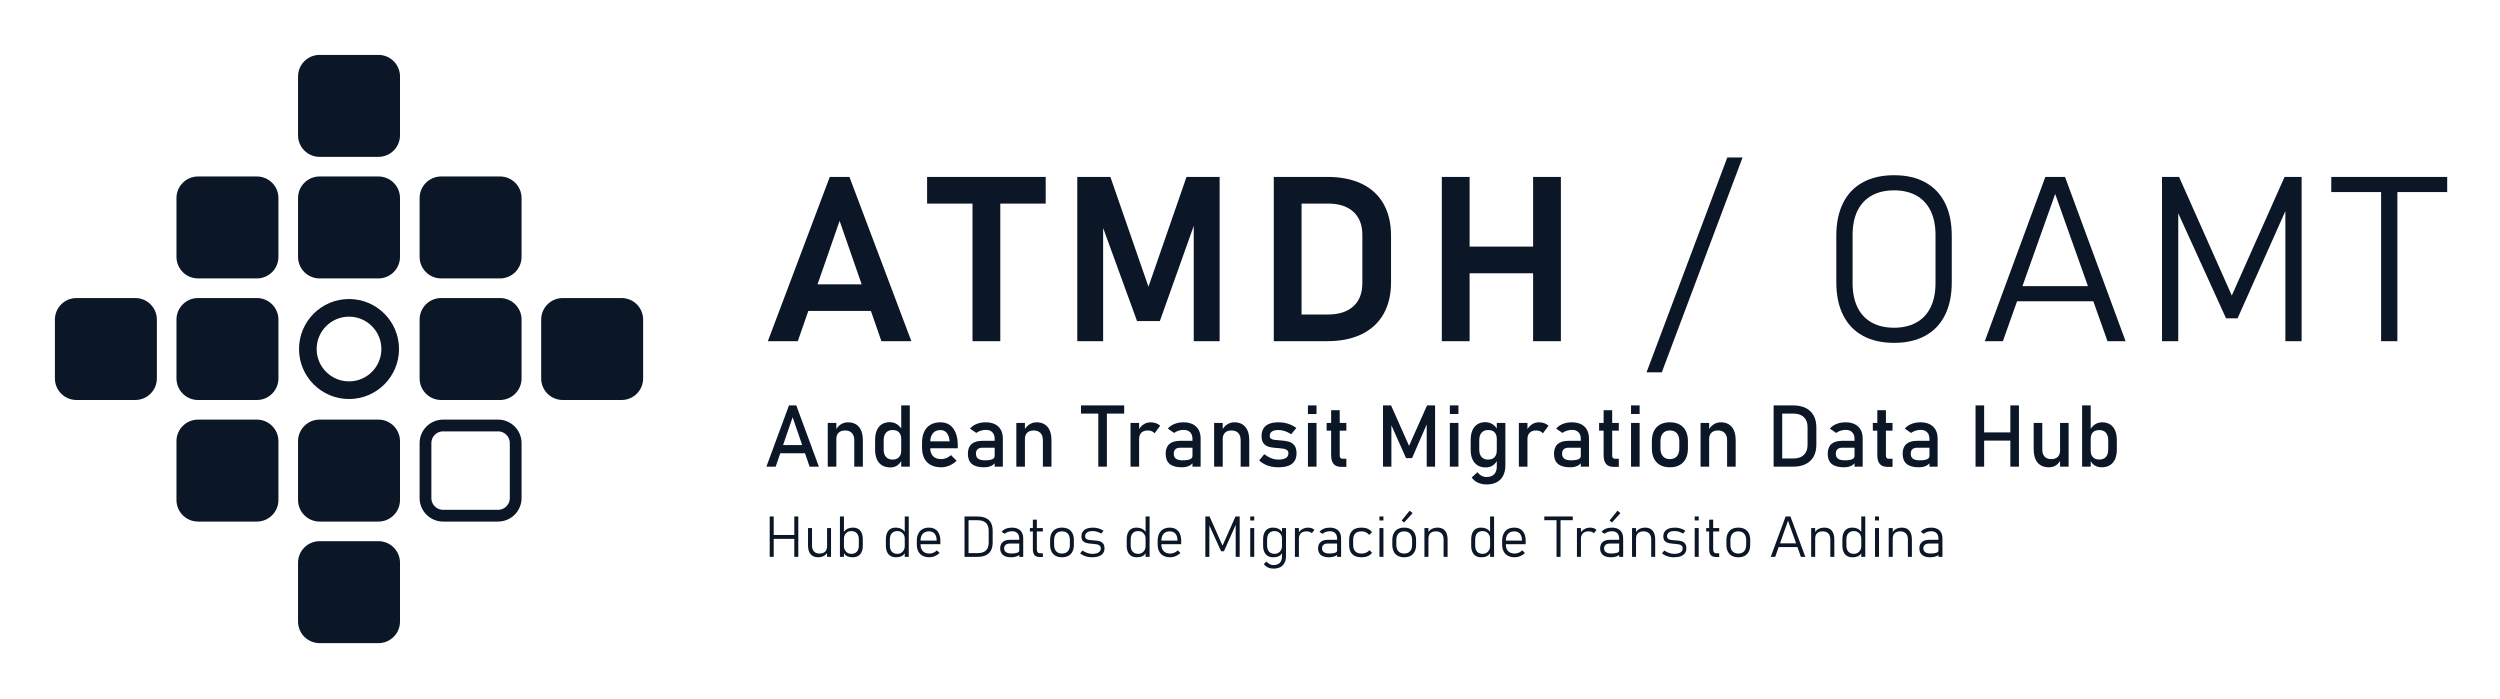
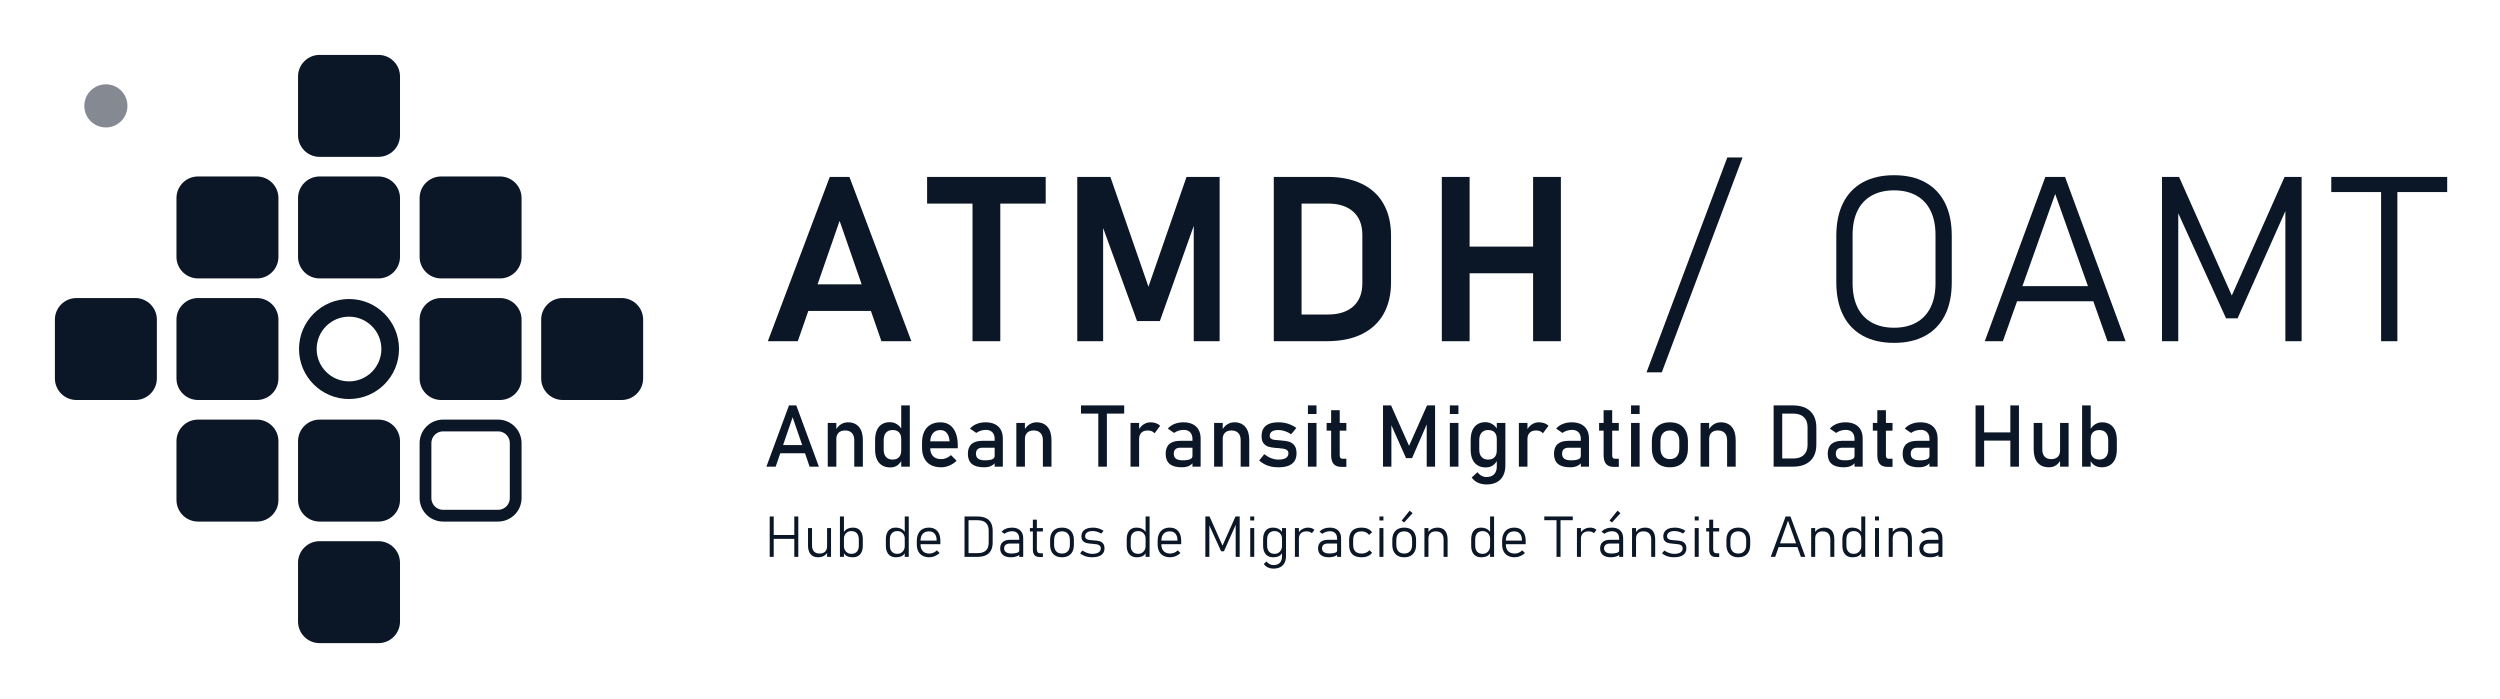
<svg xmlns="http://www.w3.org/2000/svg" viewBox="0 0 1275 356" width="1275" height="356" role="img" aria-label="ATMDH / OAMT">
  <g transform="translate(28,28)">
    <g>
      <rect x="124" y="0" width="52" height="52" rx="11" fill="#0B1626" />
      <rect x="62" y="62" width="52" height="52" rx="11" fill="#0B1626" />
      <rect x="124" y="62" width="52" height="52" rx="11" fill="#0B1626" />
      <rect x="186" y="62" width="52" height="52" rx="11" fill="#0B1626" />
      <rect x="0" y="124" width="52" height="52" rx="11" fill="#0B1626" />
      <rect x="62" y="124" width="52" height="52" rx="11" fill="#0B1626" />
      <rect x="186" y="124" width="52" height="52" rx="11" fill="#0B1626" />
      <rect x="248" y="124" width="52" height="52" rx="11" fill="#0B1626" />
      <rect x="62" y="186" width="52" height="52" rx="11" fill="#0B1626" />
      <rect x="124" y="186" width="52" height="52" rx="11" fill="#0B1626" />
      <rect x="189" y="189" width="46" height="46" rx="9" fill="none" stroke="#0B1626" stroke-width="6" />
      <rect x="124" y="248" width="52" height="52" rx="11" fill="#0B1626" />
      <circle cx="150.0" cy="150.0" r="21" fill="none" stroke="#0B1626" stroke-width="9" />
+       <circle cx="26.0" cy="26.0" r="11" fill="#0B1626" opacity="0.5" />
    </g>
    <path d="M395.19 62.22H405.21L436.79 146H421.52L400.2 84.64L378.88 146H363.61ZM378.54 117H422.61V130.59H378.54ZM467.98 69.08H482.15V146H467.98ZM444.82 62.22H505.31V75.82H444.82ZM577.13 62.22H594.01V146H580.81V81.87L581.39 85.56L563.53 135.74H551.89L534.03 86.71L534.6 81.87V146H521.41V62.22H538.29L557.71 118.23ZM629.58 132.4H649.23Q657.6 132.4 662.2 128.23Q666.8 124.06 666.8 116.44V91.78Q666.8 84.17 662.2 79.99Q657.6 75.82 649.23 75.82H629.58V62.22H648.88Q659.21 62.22 666.51 65.74Q673.81 69.25 677.62 76Q681.43 82.74 681.43 92.24V115.98Q681.43 125.21 677.71 131.95Q673.98 138.69 666.65 142.35Q659.32 146 648.82 146H629.58ZM621.63 62.22H635.8V146H621.63ZM753.88 62.22H768.05V146H753.88ZM707.33 62.22H721.5V146H707.33ZM714.64 97.77H762.52V111.37H714.64Z" fill="#0B1626" />
    <path d="M819.51 161.9H811.73L852.93 52.31H860.71ZM908.52 115.98V92.24Q908.52 82.45 911.98 75.53Q915.43 68.62 922.03 64.99Q928.63 61.36 937.96 61.36Q947.3 61.36 953.89 64.99Q960.49 68.62 963.95 75.53Q967.4 82.45 967.4 92.24V115.98Q967.4 125.78 963.95 132.69Q960.49 139.6 953.89 143.23Q947.3 146.86 937.96 146.86Q928.63 146.86 922.03 143.23Q915.43 139.6 911.98 132.69Q908.52 125.78 908.52 115.98ZM959.11 116.38V91.84Q959.11 84.64 956.63 79.54Q954.15 74.44 949.4 71.76Q944.64 69.08 937.96 69.08Q931.28 69.08 926.52 71.76Q921.77 74.44 919.29 79.54Q916.82 84.64 916.82 91.84V116.38Q916.82 123.59 919.29 128.69Q921.77 133.79 926.52 136.46Q931.28 139.14 937.96 139.14Q944.64 139.14 949.4 136.46Q954.15 133.79 956.63 128.69Q959.11 123.59 959.11 116.38ZM1015.13 62.22H1025.16L1056.04 146H1046.82L1020.15 70.92L993.47 146H984.25ZM998.48 117.94H1042.56V125.66H998.48ZM1137.13 62.22H1145.83V146H1137.54V74.04L1138.4 77.72L1113.16 134.36H1107.29L1082.05 78.88L1082.91 74.04V146H1074.62V62.22H1083.32L1110.22 122.72ZM1186.36 65.62H1194.66V146H1186.36ZM1160.95 62.22H1220.07V69.95H1160.95Z" fill="#0B1626" />
    <path d="M374.38 178.76H378.11L389.63 210H384.9L376.24 184.8L367.59 210H362.86ZM368.17 198.98H384.6V203.15H368.17ZM394.15 187.7H398.53V210H394.15ZM407.68 196.49Q407.68 194.12 406.46 192.83Q405.23 191.54 403.02 191.54Q400.87 191.54 399.7 192.68Q398.53 193.82 398.53 195.88L398.08 191.59Q399.11 189.57 400.77 188.47Q402.44 187.38 404.46 187.38Q408.09 187.38 410.08 189.75Q412.06 192.12 412.06 196.46V210H407.68ZM431.62 178.76H436V210H431.62ZM418.3 201.32V196.4Q418.3 193.52 419.18 191.48Q420.06 189.44 421.75 188.38Q423.43 187.31 425.8 187.31Q427.77 187.31 429.42 188.34Q431.06 189.38 432.07 191.24L431.62 195.8Q431.62 194.38 431.1 193.37Q430.59 192.36 429.61 191.83Q428.63 191.31 427.24 191.31Q425.07 191.31 423.87 192.66Q422.68 194.02 422.68 196.46V201.32Q422.68 203.75 423.87 205.07Q425.07 206.39 427.24 206.39Q428.63 206.39 429.61 205.84Q430.59 205.29 431.1 204.26Q431.62 203.23 431.62 201.79L431.92 206.5Q431.25 208.15 429.74 209.27Q428.23 210.39 426.01 210.39Q423.56 210.39 421.83 209.32Q420.1 208.26 419.2 206.22Q418.3 204.18 418.3 201.32ZM442.24 200.33V197.82Q442.24 194.51 443.34 192.17Q444.45 189.83 446.56 188.6Q448.66 187.38 451.63 187.38Q454.42 187.38 456.4 188.77Q458.37 190.17 459.41 192.81Q460.46 195.46 460.46 199.15V200.61H445.42V197.09H456.29Q456.1 194.36 454.88 192.84Q453.67 191.33 451.63 191.33Q449.13 191.33 447.77 192.96Q446.41 194.6 446.41 197.58V200.42Q446.41 203.19 447.87 204.67Q449.33 206.15 452.01 206.15Q453.35 206.15 454.66 205.62Q455.97 205.08 457 204.11L459.88 206.99Q458.22 208.58 456.16 209.45Q454.1 210.32 452.01 210.32Q448.92 210.32 446.73 209.16Q444.54 208 443.39 205.76Q442.24 203.51 442.24 200.33ZM479.28 195.86Q479.28 193.67 478.11 192.46Q476.94 191.24 474.79 191.24Q473.46 191.24 472.18 191.65Q470.9 192.06 469.92 192.79L466.71 190.6Q467.98 189.07 470.05 188.23Q472.13 187.38 474.66 187.38Q477.43 187.38 479.41 188.35Q481.39 189.33 482.42 191.19Q483.45 193.05 483.45 195.67V210H479.28ZM465.62 203.43Q465.62 200.12 467.49 198.46Q469.36 196.81 473.14 196.81H479.48L479.78 200.33H473.16Q471.44 200.33 470.59 201.09Q469.74 201.86 469.74 203.43Q469.74 205.12 470.87 205.94Q472 206.76 474.3 206.76Q476.81 206.76 478.05 206.22Q479.28 205.68 479.28 204.54L479.73 207.68Q479.15 208.58 478.3 209.16Q477.46 209.74 476.34 210.03Q475.22 210.32 473.83 210.32Q469.7 210.32 467.66 208.61Q465.62 206.91 465.62 203.43ZM490.33 187.7H494.71V210H490.33ZM503.87 196.49Q503.87 194.12 502.64 192.83Q501.42 191.54 499.2 191.54Q497.06 191.54 495.88 192.68Q494.71 193.82 494.71 195.88L494.26 191.59Q495.29 189.57 496.96 188.47Q498.62 187.38 500.64 187.38Q504.27 187.38 506.26 189.75Q508.25 192.12 508.25 196.46V210H503.87ZM532.13 181.32H536.51V210H532.13ZM523.3 178.76H545.34V182.93H523.3ZM548.57 187.7H552.95V210H548.57ZM557.33 191.54Q555.25 191.54 554.1 192.69Q552.95 193.84 552.95 195.88L552.5 191.59Q553.53 189.59 555.16 188.48Q556.8 187.38 558.77 187.38Q560.3 187.38 561.53 187.82Q562.77 188.26 563.69 189.12L560.84 192.98Q560.26 192.28 559.38 191.91Q558.49 191.54 557.33 191.54ZM580.16 195.86Q580.16 193.67 578.98 192.46Q577.81 191.24 575.67 191.24Q574.33 191.24 573.06 191.65Q571.78 192.06 570.79 192.79L567.59 190.6Q568.86 189.07 570.93 188.23Q573 187.38 575.54 187.38Q578.31 187.38 580.28 188.35Q582.26 189.33 583.29 191.19Q584.32 193.05 584.32 195.67V210H580.16ZM566.49 203.43Q566.49 200.12 568.36 198.46Q570.23 196.81 574.01 196.81H580.35L580.65 200.33H574.03Q572.31 200.33 571.47 201.09Q570.62 201.86 570.62 203.43Q570.62 205.12 571.74 205.94Q572.87 206.76 575.17 206.76Q577.69 206.76 578.92 206.22Q580.16 205.68 580.16 204.54L580.61 207.68Q580.03 208.58 579.18 209.16Q578.33 209.74 577.21 210.03Q576.1 210.32 574.7 210.32Q570.57 210.32 568.53 208.61Q566.49 206.91 566.49 203.43ZM591.2 187.7H595.59V210H591.2ZM604.74 196.49Q604.74 194.12 603.51 192.83Q602.29 191.54 600.08 191.54Q597.93 191.54 596.76 192.68Q595.59 193.82 595.59 195.88L595.14 191.59Q596.17 189.57 597.83 188.47Q599.5 187.38 601.52 187.38Q605.15 187.38 607.13 189.75Q609.12 192.12 609.12 196.46V210H604.74ZM614.18 206.84 616.78 203.64Q618.58 205.02 620.36 205.7Q622.15 206.39 623.89 206.39Q626.49 206.39 627.79 205.58Q629.09 204.78 629.09 203.17Q629.09 202.09 628.38 201.56Q627.67 201.02 626.62 200.84Q625.56 200.65 623.65 200.5Q623.48 200.5 623.29 200.49Q623.09 200.48 622.92 200.46Q622.83 200.46 622.75 200.45Q622.66 200.44 622.58 200.44Q620.41 200.27 618.9 199.81Q617.4 199.34 616.4 198.08Q615.4 196.81 615.4 194.45Q615.4 192.08 616.37 190.51Q617.33 188.95 619.25 188.16Q621.16 187.38 624.04 187.38Q625.78 187.38 627.36 187.7Q628.94 188.02 630.38 188.66Q631.81 189.29 633.15 190.26L630.5 193.46Q628.83 192.38 627.21 191.85Q625.58 191.31 624.04 191.31Q621.8 191.31 620.69 192.07Q619.57 192.83 619.57 194.36Q619.57 195.26 620.2 195.71Q620.84 196.16 621.8 196.31Q622.77 196.46 624.55 196.57Q624.68 196.59 624.82 196.59Q624.96 196.59 625.11 196.62Q625.18 196.62 625.24 196.62Q625.3 196.62 625.37 196.64Q627.71 196.79 629.35 197.26Q631 197.73 632.12 199.13Q633.23 200.53 633.23 203.17Q633.23 205.57 632.2 207.15Q631.17 208.73 629.1 209.53Q627.02 210.32 623.89 210.32Q621.91 210.32 620.18 209.94Q618.45 209.55 616.95 208.78Q615.44 208 614.18 206.84ZM639.04 178.76H643.42V183.14H639.04ZM639.04 187.7H643.42V210H639.04ZM650.88 204.2V181.21H655.26V204.24Q655.26 205.06 655.59 205.5Q655.91 205.94 656.53 205.94H658.64V210.11H656.1Q653.4 210.11 652.14 208.61Q650.88 207.12 650.88 204.2ZM648.58 187.7H658.64V191.65H648.58ZM699.79 178.76H703.89V210H699.62V186.6L699.83 187.98L692.14 205.66H689.09L681.4 188.41L681.61 186.6V210H677.34V178.76H681.44L690.62 199.39ZM711.42 178.76H715.8V183.14H711.42ZM711.42 187.7H715.8V210H711.42ZM722.57 215.5 725.54 212.81Q726.4 214 727.59 214.64Q728.78 215.29 730.09 215.29Q732.61 215.29 733.98 213.9Q735.36 212.51 735.36 209.98V187.7H739.74V209.33Q739.74 212.41 738.61 214.6Q737.48 216.79 735.34 217.93Q733.19 219.07 730.16 219.07Q727.64 219.07 725.66 218.13Q723.67 217.2 722.57 215.5ZM722.04 201.32V196.4Q722.04 193.52 722.92 191.48Q723.8 189.44 725.49 188.38Q727.17 187.31 729.53 187.31Q731.51 187.31 733.16 188.34Q734.8 189.38 735.81 191.24L735.36 195.8Q735.36 194.38 734.84 193.37Q734.33 192.36 733.35 191.83Q732.37 191.31 730.97 191.31Q728.8 191.31 727.61 192.66Q726.42 194.02 726.42 196.46V201.32Q726.42 203.75 727.61 205.07Q728.8 206.39 730.97 206.39Q732.37 206.39 733.35 205.84Q734.33 205.29 734.84 204.26Q735.36 203.23 735.36 201.79L735.66 206.5Q734.99 208.15 733.48 209.27Q731.96 210.39 729.75 210.39Q727.3 210.39 725.57 209.32Q723.84 208.26 722.94 206.22Q722.04 204.18 722.04 201.32ZM746.62 187.7H751V210H746.62ZM755.39 191.54Q753.3 191.54 752.15 192.69Q751 193.84 751 195.88L750.55 191.59Q751.58 189.59 753.22 188.48Q754.85 187.38 756.83 187.38Q758.35 187.38 759.59 187.82Q760.82 188.26 761.75 189.12L758.89 192.98Q758.31 192.28 757.43 191.91Q756.55 191.54 755.39 191.54ZM778.21 195.86Q778.21 193.67 777.04 192.46Q775.87 191.24 773.72 191.24Q772.39 191.24 771.11 191.65Q769.83 192.06 768.84 192.79L765.64 190.6Q766.91 189.07 768.98 188.23Q771.05 187.38 773.59 187.38Q776.36 187.38 778.34 188.35Q780.31 189.33 781.34 191.19Q782.38 193.05 782.38 195.67V210H778.21ZM764.54 203.43Q764.54 200.12 766.41 198.46Q768.28 196.81 772.06 196.81H778.4L778.7 200.33H772.08Q770.37 200.33 769.52 201.09Q768.67 201.86 768.67 203.43Q768.67 205.12 769.8 205.94Q770.92 206.76 773.22 206.76Q775.74 206.76 776.97 206.22Q778.21 205.68 778.21 204.54L778.66 207.68Q778.08 208.58 777.23 209.16Q776.38 209.74 775.26 210.03Q774.15 210.32 772.75 210.32Q768.63 210.32 766.58 208.61Q764.54 206.91 764.54 203.43ZM789.84 204.2V181.21H794.22V204.24Q794.22 205.06 794.54 205.5Q794.86 205.94 795.49 205.94H797.59V210.11H795.06Q792.35 210.11 791.09 208.61Q789.84 207.12 789.84 204.2ZM787.54 187.7H797.59V191.65H787.54ZM803.83 178.76H808.21V183.14H803.83ZM803.83 187.7H808.21V210H803.83ZM814.45 200.61V196.98Q814.45 193.95 815.53 191.79Q816.62 189.63 818.68 188.5Q820.74 187.38 823.64 187.38Q826.54 187.38 828.6 188.5Q830.67 189.63 831.75 191.79Q832.84 193.95 832.84 196.98V200.68Q832.84 203.73 831.75 205.89Q830.67 208.04 828.6 209.18Q826.54 210.32 823.64 210.32Q820.74 210.32 818.68 209.18Q816.62 208.04 815.53 205.86Q814.45 203.68 814.45 200.61ZM828.45 200.68V196.98Q828.45 194.38 827.2 192.96Q825.94 191.54 823.64 191.54Q821.34 191.54 820.09 192.96Q818.83 194.38 818.83 196.98V200.68Q818.83 203.28 820.09 204.71Q821.34 206.15 823.64 206.15Q825.94 206.15 827.2 204.71Q828.45 203.28 828.45 200.68ZM839.29 187.7H843.67V210H839.29ZM852.82 196.49Q852.82 194.12 851.6 192.83Q850.37 191.54 848.16 191.54Q846.01 191.54 844.84 192.68Q843.67 193.82 843.67 195.88L843.22 191.59Q844.25 189.57 845.91 188.47Q847.58 187.38 849.6 187.38Q853.23 187.38 855.22 189.75Q857.2 192.12 857.2 196.46V210H852.82ZM879.52 205.83H886.58Q890.04 205.83 891.94 204.04Q893.85 202.24 893.85 198.98V189.78Q893.85 186.52 891.94 184.72Q890.04 182.93 886.58 182.93H879.52V178.76H886.46Q890.21 178.76 892.88 180.07Q895.54 181.38 896.94 183.9Q898.34 186.41 898.34 189.96V198.81Q898.34 202.35 896.94 204.87Q895.54 207.38 892.87 208.69Q890.19 210 886.43 210H879.52ZM876.55 178.76H880.93V210H876.55ZM917.81 195.86Q917.81 193.67 916.64 192.46Q915.46 191.24 913.32 191.24Q911.98 191.24 910.71 191.65Q909.43 192.06 908.44 192.79L905.24 190.6Q906.51 189.07 908.58 188.23Q910.65 187.38 913.19 187.38Q915.96 187.38 917.93 188.35Q919.91 189.33 920.94 191.19Q921.97 193.05 921.97 195.67V210H917.81ZM904.14 203.43Q904.14 200.12 906.01 198.46Q907.88 196.81 911.66 196.81H918L918.3 200.33H911.68Q909.96 200.33 909.12 201.09Q908.27 201.86 908.27 203.43Q908.27 205.12 909.39 205.94Q910.52 206.76 912.82 206.76Q915.34 206.76 916.57 206.22Q917.81 205.68 917.81 204.54L918.26 207.68Q917.68 208.58 916.83 209.16Q915.98 209.74 914.86 210.03Q913.75 210.32 912.35 210.32Q908.22 210.32 906.18 208.61Q904.14 206.91 904.14 203.43ZM929.43 204.2V181.21H933.82V204.24Q933.82 205.06 934.14 205.5Q934.46 205.94 935.08 205.94H937.19V210.11H934.65Q931.95 210.11 930.69 208.61Q929.43 207.12 929.43 204.2ZM927.14 187.7H937.19V191.65H927.14ZM956.02 195.86Q956.02 193.67 954.84 192.46Q953.67 191.24 951.53 191.24Q950.19 191.24 948.91 191.65Q947.64 192.06 946.65 192.79L943.45 190.6Q944.71 189.07 946.79 188.23Q948.86 187.38 951.4 187.38Q954.17 187.38 956.14 188.35Q958.12 189.33 959.15 191.19Q960.18 193.05 960.18 195.67V210H956.02ZM942.35 203.43Q942.35 200.12 944.22 198.46Q946.09 196.81 949.87 196.81H956.21L956.51 200.33H949.89Q948.17 200.33 947.33 201.09Q946.48 201.86 946.48 203.43Q946.48 205.12 947.6 205.94Q948.73 206.76 951.03 206.76Q953.54 206.76 954.78 206.22Q956.02 205.68 956.02 204.54L956.47 207.68Q955.89 208.58 955.04 209.16Q954.19 209.74 953.07 210.03Q951.95 210.32 950.56 210.32Q946.43 210.32 944.39 208.61Q942.35 206.91 942.35 203.43ZM997.28 178.76H1001.66V210H997.28ZM979.53 178.76H983.91V210H979.53ZM982.26 192.53H999.6V196.7H982.26ZM1022.63 187.7H1026.99V210H1022.63ZM1013.57 201.26Q1013.57 203.6 1014.76 204.88Q1015.95 206.15 1018.12 206.15Q1020.27 206.15 1021.45 205.02Q1022.63 203.88 1022.63 201.77L1022.93 206.43Q1022.25 208.09 1020.7 209.21Q1019.15 210.32 1016.9 210.32Q1013.2 210.32 1011.19 207.95Q1009.18 205.57 1009.18 201.26V187.7H1013.57ZM1037.96 206.5 1038.26 201.84Q1038.26 203.28 1038.77 204.29Q1039.29 205.29 1040.27 205.83Q1041.24 206.37 1042.64 206.37Q1044.81 206.37 1046 205.05Q1047.19 203.73 1047.19 201.32V196.49Q1047.19 194.04 1046 192.68Q1044.81 191.33 1042.64 191.33Q1041.24 191.33 1040.27 191.85Q1039.29 192.36 1038.77 193.36Q1038.26 194.36 1038.26 195.76L1037.81 191.46Q1038.82 189.5 1040.45 188.44Q1042.08 187.38 1044.08 187.38Q1046.44 187.38 1048.13 188.44Q1049.82 189.5 1050.7 191.54Q1051.58 193.59 1051.58 196.46V201.32Q1051.58 204.16 1050.67 206.18Q1049.77 208.2 1048.03 209.26Q1046.29 210.32 1043.86 210.32Q1041.78 210.32 1040.23 209.32Q1038.69 208.32 1037.96 206.5ZM1033.87 178.76H1038.26V210H1033.87Z" fill="#0B1626" />
    <path d="M377.09 235.41H379.13V256H377.09ZM364.55 235.41H366.59V256H364.55ZM365.92 244.84H378.2V246.81H365.92ZM393.81 241.3H395.83V256H393.81ZM386.13 250.24Q386.13 252.18 387.14 253.25Q388.14 254.31 389.98 254.31Q391.81 254.31 392.81 253.34Q393.81 252.36 393.81 250.58L394.01 253.65Q393.47 254.74 392.23 255.48Q390.99 256.21 389.18 256.21Q386.74 256.21 385.42 254.65Q384.09 253.08 384.09 250.24V241.3H386.13ZM402.21 253.69 402.41 250.62Q402.41 251.58 402.86 252.47Q403.31 253.35 404.16 253.9Q405.01 254.46 406.14 254.46Q407.98 254.46 408.99 253.36Q410 252.26 410 250.28V247.09Q410 245.07 408.99 243.96Q407.98 242.85 406.14 242.85Q405.01 242.85 404.16 243.39Q403.31 243.94 402.86 244.8Q402.41 245.66 402.41 246.61L402.11 243.78Q402.87 242.35 404.14 241.72Q405.41 241.09 407.09 241.09Q408.65 241.09 409.76 241.79Q410.87 242.49 411.45 243.84Q412.03 245.18 412.03 247.08V250.28Q412.03 252.15 411.44 253.48Q410.85 254.81 409.7 255.51Q408.55 256.21 406.95 256.21Q405.17 256.21 403.96 255.62Q402.76 255.04 402.21 253.69ZM400.37 235.41H402.41V256H400.37ZM433.42 235.41H435.46V256H433.42ZM423.79 250.28V247.08Q423.79 245.18 424.37 243.84Q424.96 242.49 426.07 241.79Q427.18 241.09 428.74 241.09Q430.42 241.09 431.69 241.72Q432.96 242.35 433.72 243.78L433.42 246.61Q433.42 245.65 432.98 244.79Q432.53 243.92 431.68 243.38Q430.83 242.85 429.68 242.85Q427.84 242.85 426.84 243.96Q425.83 245.07 425.83 247.09V250.28Q425.83 252.26 426.84 253.36Q427.84 254.46 429.68 254.46Q430.82 254.46 431.67 253.9Q432.52 253.35 432.97 252.47Q433.42 251.58 433.42 250.62L433.62 253.69Q433.07 255.04 431.87 255.62Q430.66 256.21 428.88 256.21Q427.28 256.21 426.13 255.51Q424.98 254.81 424.39 253.48Q423.79 252.15 423.79 250.28ZM439.57 249.63V247.97Q439.57 245.79 440.3 244.25Q441.03 242.7 442.42 241.9Q443.81 241.09 445.76 241.09Q447.6 241.09 448.9 241.88Q450.21 242.68 450.89 244.2Q451.58 245.72 451.58 247.86V249.54H440.96V247.7H449.68V247.56Q449.68 245.38 448.66 244.18Q447.63 242.99 445.76 242.99Q443.71 242.99 442.59 244.25Q441.47 245.51 441.47 247.82V249.68Q441.47 251.89 442.66 253.1Q443.85 254.31 446.02 254.31Q447.03 254.31 448.03 253.89Q449.03 253.47 449.81 252.69L451.2 254.02Q450.12 255.07 448.76 255.64Q447.4 256.21 446.02 256.21Q443.98 256.21 442.53 255.44Q441.09 254.67 440.33 253.19Q439.57 251.71 439.57 249.63ZM465.86 254.1H470.52Q473.38 254.1 474.8 252.76Q476.23 251.43 476.23 248.74V242.68Q476.23 239.98 474.8 238.65Q473.38 237.31 470.52 237.31H465.86V235.41H470.43Q473.05 235.41 474.8 236.23Q476.54 237.04 477.4 238.68Q478.26 240.32 478.26 242.79V248.62Q478.26 251.09 477.39 252.72Q476.52 254.36 474.78 255.18Q473.04 256 470.42 256H465.86ZM463.91 235.41H465.95V256H463.91ZM491.81 246.68Q491.81 244.9 490.85 243.91Q489.89 242.93 488.14 242.93Q487.09 242.93 486.08 243.27Q485.08 243.61 484.3 244.23L482.81 243.21Q483.65 242.21 485.02 241.65Q486.38 241.09 488.05 241.09Q489.88 241.09 491.18 241.73Q492.48 242.38 493.16 243.6Q493.84 244.83 493.84 246.56V256H491.81ZM482.09 251.67Q482.09 249.59 483.39 248.45Q484.68 247.31 487.05 247.31H491.93L492.13 249.2H487.06Q485.65 249.2 484.87 249.85Q484.1 250.49 484.1 251.67Q484.1 252.91 485.07 253.6Q486.04 254.29 487.81 254.29Q489.71 254.29 490.76 253.9Q491.81 253.52 491.81 252.83L492.1 254.75Q491.66 255.21 490.98 255.54Q490.29 255.87 489.4 256.04Q488.52 256.21 487.5 256.21Q484.92 256.21 483.51 255.02Q482.09 253.83 482.09 251.67ZM498.76 252.18V237.03H500.8V252.21Q500.8 253.15 501.22 253.66Q501.65 254.17 502.49 254.17H503.87V256.07H502.2Q500.42 256.07 499.59 255.09Q498.76 254.1 498.76 252.18ZM497.25 241.3H503.87V243.06H497.25ZM507.56 249.81V247.42Q507.56 245.42 508.27 244Q508.99 242.58 510.35 241.83Q511.71 241.09 513.62 241.09Q515.53 241.09 516.89 241.83Q518.25 242.58 518.96 244Q519.68 245.42 519.68 247.42V249.85Q519.68 251.87 518.96 253.29Q518.25 254.71 516.89 255.46Q515.53 256.21 513.62 256.21Q511.71 256.21 510.35 255.46Q508.99 254.71 508.27 253.27Q507.56 251.84 507.56 249.81ZM517.64 249.85V247.42Q517.64 245.31 516.59 244.15Q515.53 242.99 513.6 242.99Q511.69 242.99 510.64 244.15Q509.6 245.31 509.6 247.42V249.85Q509.6 251.98 510.64 253.15Q511.69 254.31 513.6 254.31Q515.53 254.31 516.59 253.15Q517.64 251.98 517.64 249.85ZM522.87 254.2 524.04 252.77Q525.25 253.58 526.54 254.02Q527.82 254.47 528.99 254.47Q531.1 254.47 532.25 253.75Q533.4 253.03 533.4 251.71Q533.4 250.75 532.84 250.27Q532.28 249.78 531.44 249.61Q530.59 249.44 529.07 249.33Q528.93 249.32 528.78 249.31Q528.63 249.3 528.49 249.29Q528.43 249.29 528.38 249.28Q528.32 249.27 528.26 249.27Q526.8 249.13 525.83 248.85Q524.85 248.57 524.19 247.79Q523.53 247.01 523.53 245.54Q523.53 244.12 524.22 243.13Q524.91 242.14 526.23 241.61Q527.56 241.09 529.41 241.09Q530.37 241.09 531.34 241.28Q532.3 241.47 533.18 241.83Q534.07 242.19 534.81 242.7L533.63 244.11Q532.58 243.5 531.45 243.16Q530.32 242.83 529.33 242.83Q527.47 242.83 526.45 243.52Q525.43 244.22 525.43 245.48Q525.43 246.36 525.98 246.79Q526.54 247.22 527.38 247.36Q528.22 247.5 529.69 247.59Q529.75 247.59 529.81 247.6Q529.88 247.6 529.93 247.6Q529.98 247.6 530.02 247.6Q530.06 247.6 530.1 247.62Q531.65 247.7 532.73 248Q533.81 248.3 534.55 249.17Q535.29 250.05 535.29 251.71Q535.29 253.14 534.55 254.15Q533.81 255.15 532.4 255.68Q530.98 256.21 528.99 256.21Q527.8 256.21 526.68 255.98Q525.56 255.75 524.59 255.29Q523.62 254.84 522.87 254.2ZM556.25 235.41H558.29V256H556.25ZM546.62 250.28V247.08Q546.62 245.18 547.2 243.84Q547.78 242.49 548.89 241.79Q550.01 241.09 551.56 241.09Q553.25 241.09 554.52 241.72Q555.78 242.35 556.55 243.78L556.25 246.61Q556.25 245.65 555.8 244.79Q555.36 243.92 554.51 243.38Q553.66 242.85 552.51 242.85Q550.67 242.85 549.67 243.96Q548.66 245.07 548.66 247.09V250.28Q548.66 252.26 549.67 253.36Q550.67 254.46 552.51 254.46Q553.65 254.46 554.49 253.9Q555.34 253.35 555.8 252.47Q556.25 251.58 556.25 250.62L556.45 253.69Q555.9 255.04 554.69 255.62Q553.49 256.21 551.71 256.21Q550.11 256.21 548.96 255.51Q547.81 254.81 547.22 253.48Q546.62 252.15 546.62 250.28ZM562.4 249.63V247.97Q562.4 245.79 563.13 244.25Q563.86 242.7 565.25 241.9Q566.63 241.09 568.59 241.09Q570.43 241.09 571.73 241.88Q573.03 242.68 573.72 244.2Q574.41 245.72 574.41 247.86V249.54H563.79V247.7H572.51V247.56Q572.51 245.38 571.48 244.18Q570.46 242.99 568.59 242.99Q566.53 242.99 565.42 244.25Q564.3 245.51 564.3 247.82V249.68Q564.3 251.89 565.49 253.1Q566.68 254.31 568.84 254.31Q569.86 254.31 570.86 253.89Q571.86 253.47 572.64 252.69L574.03 254.02Q572.95 255.07 571.59 255.64Q570.23 256.21 568.84 256.21Q566.8 256.21 565.36 255.44Q563.91 254.67 563.16 253.19Q562.4 251.71 562.4 249.63ZM602.1 235.41H604.24V256H602.2V238.31L602.41 239.22L596.21 253.14H594.76L588.56 239.5L588.77 238.31V256H586.73V235.41H588.87L595.48 250.28ZM609.62 235.41H611.66V237.45H609.62ZM609.62 241.3H611.66V256H609.62ZM616.55 259.62 617.94 258.38Q618.6 259.24 619.54 259.72Q620.47 260.19 621.5 260.19Q623.56 260.19 624.69 259.05Q625.82 257.91 625.82 255.84V241.3H627.86V255.56Q627.86 257.59 627.12 259.03Q626.37 260.47 624.96 261.23Q623.54 261.98 621.55 261.98Q619.88 261.98 618.57 261.36Q617.27 260.74 616.55 259.62ZM616.19 250.28V247.08Q616.19 245.18 616.77 243.84Q617.35 242.49 618.47 241.79Q619.58 241.09 621.14 241.09Q622.82 241.09 624.09 241.72Q625.36 242.35 626.12 243.78L625.82 246.61Q625.82 245.65 625.38 244.79Q624.93 243.92 624.08 243.38Q623.23 242.85 622.08 242.85Q620.24 242.85 619.24 243.96Q618.23 245.07 618.23 247.09V250.28Q618.23 252.26 619.24 253.36Q620.24 254.46 622.08 254.46Q623.22 254.46 624.07 253.9Q624.92 253.35 625.37 252.47Q625.82 251.58 625.82 250.62L626.02 253.69Q625.47 255.04 624.26 255.62Q623.06 256.21 621.28 256.21Q619.68 256.21 618.53 255.51Q617.38 254.81 616.79 253.48Q616.19 252.15 616.19 250.28ZM632.4 241.3H634.44V256H632.4ZM638.32 242.99Q636.47 242.99 635.45 243.97Q634.44 244.96 634.44 246.7L634.14 243.86Q634.94 242.55 636.25 241.82Q637.56 241.09 639.12 241.09Q640.13 241.09 640.94 241.38Q641.76 241.67 642.36 242.24L641.05 243.94Q640.59 243.47 639.91 243.23Q639.22 242.99 638.32 242.99ZM653.92 246.68Q653.92 244.9 652.97 243.91Q652.01 242.93 650.26 242.93Q649.21 242.93 648.2 243.27Q647.2 243.61 646.42 244.23L644.93 243.21Q645.77 242.21 647.13 241.65Q648.5 241.09 650.17 241.09Q652 241.09 653.3 241.73Q654.6 242.38 655.28 243.6Q655.96 244.83 655.96 246.56V256H653.92ZM644.21 251.67Q644.21 249.59 645.5 248.45Q646.8 247.31 649.17 247.31H654.05L654.25 249.2H649.18Q647.76 249.2 646.99 249.85Q646.22 250.49 646.22 251.67Q646.22 252.91 647.19 253.6Q648.16 254.29 649.93 254.29Q651.83 254.29 652.88 253.9Q653.92 253.52 653.92 252.83L654.22 254.75Q653.78 255.21 653.09 255.54Q652.41 255.87 651.52 256.04Q650.64 256.21 649.62 256.21Q647.04 256.21 645.63 255.02Q644.21 253.83 644.21 251.67ZM660.07 249.83V247.4Q660.07 245.29 660.78 243.89Q661.49 242.49 662.9 241.79Q664.31 241.09 666.43 241.09Q667.63 241.09 668.62 241.35Q669.62 241.61 670.39 242.13Q671.17 242.65 671.75 243.44L670.24 244.79Q669.49 243.88 668.55 243.43Q667.61 242.99 666.47 242.99Q664.28 242.99 663.19 244.08Q662.11 245.18 662.11 247.4V249.83Q662.11 252.08 663.2 253.2Q664.29 254.31 666.47 254.31Q667.68 254.31 668.66 253.89Q669.64 253.47 670.44 252.6L671.75 253.9Q671.17 254.68 670.39 255.19Q669.62 255.7 668.62 255.96Q667.63 256.21 666.43 256.21Q664.31 256.21 662.89 255.5Q661.47 254.8 660.77 253.38Q660.07 251.96 660.07 249.83ZM675.51 235.41H677.55V237.45H675.51ZM675.51 241.3H677.55V256H675.51ZM682.08 249.81V247.42Q682.08 245.42 682.8 244Q683.51 242.58 684.87 241.83Q686.23 241.09 688.14 241.09Q690.06 241.09 691.42 241.83Q692.77 242.58 693.49 244Q694.2 245.42 694.2 247.42V249.85Q694.2 251.87 693.49 253.29Q692.77 254.71 691.42 255.46Q690.06 256.21 688.14 256.21Q686.23 256.21 684.87 255.46Q683.51 254.71 682.8 253.27Q682.08 251.84 682.08 249.81ZM692.17 249.85V247.42Q692.17 245.31 691.11 244.15Q690.06 242.99 688.13 242.99Q686.22 242.99 685.17 244.15Q684.12 245.31 684.12 247.42V249.85Q684.12 251.98 685.17 253.15Q686.22 254.31 688.13 254.31Q690.06 254.31 691.11 253.15Q692.17 251.98 692.17 249.85ZM686.86 237.48 690.91 232.45 692.42 233.71 688.1 238.47ZM698.46 241.3H700.5V256H698.46ZM708.23 247.09Q708.23 245.14 707.2 244.06Q706.17 242.99 704.3 242.99Q702.49 242.99 701.49 243.94Q700.5 244.9 700.5 246.65L700.2 243.82Q700.98 242.38 702.27 241.73Q703.55 241.09 705.25 241.09Q707.65 241.09 708.96 242.65Q710.27 244.22 710.27 247.08V256H708.23ZM731.94 235.41H733.98V256H731.94ZM722.31 250.28V247.08Q722.31 245.18 722.89 243.84Q723.47 242.49 724.58 241.79Q725.69 241.09 727.25 241.09Q728.94 241.09 730.2 241.72Q731.47 242.35 732.23 243.78L731.94 246.61Q731.94 245.65 731.49 244.79Q731.05 243.92 730.2 243.38Q729.35 242.85 728.2 242.85Q726.36 242.85 725.35 243.96Q724.35 245.07 724.35 247.09V250.28Q724.35 252.26 725.35 253.36Q726.36 254.46 728.2 254.46Q729.33 254.46 730.18 253.9Q731.03 253.35 731.48 252.47Q731.94 251.58 731.94 250.62L732.14 253.69Q731.58 255.04 730.38 255.62Q729.18 256.21 727.39 256.21Q725.79 256.21 724.64 255.51Q723.5 254.81 722.9 253.48Q722.31 252.15 722.31 250.28ZM738.09 249.63V247.97Q738.09 245.79 738.82 244.25Q739.54 242.7 740.93 241.9Q742.32 241.09 744.27 241.09Q746.12 241.09 747.42 241.88Q748.72 242.68 749.41 244.2Q750.09 245.72 750.09 247.86V249.54H739.47V247.7H748.2V247.56Q748.2 245.38 747.17 244.18Q746.14 242.99 744.27 242.99Q742.22 242.99 741.1 244.25Q739.98 245.51 739.98 247.82V249.68Q739.98 251.89 741.17 253.1Q742.36 254.31 744.53 254.31Q745.55 254.31 746.55 253.89Q747.55 253.47 748.32 252.69L749.71 254.02Q748.64 255.07 747.28 255.64Q745.92 256.21 744.53 256.21Q742.49 256.21 741.05 255.44Q739.6 254.67 738.84 253.19Q738.09 251.71 738.09 249.63ZM765.83 236.25H767.87V256H765.83ZM759.59 235.41H774.12V237.31H759.59ZM776.24 241.3H778.28V256H776.24ZM782.16 242.99Q780.32 242.99 779.3 243.97Q778.28 244.96 778.28 246.7L777.99 243.86Q778.79 242.55 780.1 241.82Q781.41 241.09 782.97 241.09Q783.98 241.09 784.79 241.38Q785.6 241.67 786.21 242.24L784.9 243.94Q784.44 243.47 783.76 243.23Q783.07 242.99 782.16 242.99ZM797.77 246.68Q797.77 244.9 796.82 243.91Q795.86 242.93 794.1 242.93Q793.06 242.93 792.05 243.27Q791.04 243.61 790.27 244.23L788.78 243.21Q789.61 242.21 790.98 241.65Q792.35 241.09 794.02 241.09Q795.85 241.09 797.15 241.73Q798.45 242.38 799.13 243.6Q799.81 244.83 799.81 246.56V256H797.77ZM788.06 251.67Q788.06 249.59 789.35 248.45Q790.65 247.31 793.01 247.31H797.9L798.1 249.2H793.03Q791.61 249.2 790.84 249.85Q790.07 250.49 790.07 251.67Q790.07 252.91 791.04 253.6Q792.01 254.29 793.78 254.29Q795.68 254.29 796.72 253.9Q797.77 253.52 797.77 252.83L798.07 254.75Q797.63 255.21 796.94 255.54Q796.26 255.87 795.37 256.04Q794.49 256.21 793.47 256.21Q790.89 256.21 789.47 255.02Q788.06 253.83 788.06 251.67ZM792.86 237.48 796.91 232.45 798.42 233.71 794.1 238.47ZM804.34 241.3H806.38V256H804.34ZM814.12 247.09Q814.12 245.14 813.09 244.06Q812.06 242.99 810.19 242.99Q808.38 242.99 807.38 243.94Q806.38 244.9 806.38 246.65L806.09 243.82Q806.87 242.38 808.15 241.73Q809.44 241.09 811.14 241.09Q813.53 241.09 814.84 242.65Q816.15 244.22 816.15 247.08V256H814.12ZM819.63 254.2 820.8 252.77Q822.01 253.58 823.29 254.02Q824.58 254.47 825.74 254.47Q827.85 254.47 829.01 253.75Q830.16 253.03 830.16 251.71Q830.16 250.75 829.6 250.27Q829.04 249.78 828.19 249.61Q827.34 249.44 825.83 249.33Q825.69 249.32 825.54 249.31Q825.39 249.3 825.25 249.29Q825.19 249.29 825.14 249.28Q825.08 249.27 825.02 249.27Q823.56 249.13 822.59 248.85Q821.61 248.57 820.95 247.79Q820.29 247.01 820.29 245.54Q820.29 244.12 820.98 243.13Q821.67 242.14 822.99 241.61Q824.31 241.09 826.17 241.09Q827.13 241.09 828.09 241.28Q829.06 241.47 829.94 241.83Q830.83 242.19 831.56 242.7L830.39 244.11Q829.34 243.5 828.21 243.16Q827.08 242.83 826.08 242.83Q824.23 242.83 823.21 243.52Q822.19 244.22 822.19 245.48Q822.19 246.36 822.74 246.79Q823.29 247.22 824.14 247.36Q824.98 247.5 826.45 247.59Q826.51 247.59 826.57 247.6Q826.64 247.6 826.69 247.6Q826.74 247.6 826.78 247.6Q826.82 247.6 826.86 247.62Q828.41 247.7 829.49 248Q830.57 248.3 831.31 249.17Q832.05 250.05 832.05 251.71Q832.05 253.14 831.31 254.15Q830.57 255.15 829.16 255.68Q827.74 256.21 825.74 256.21Q824.55 256.21 823.44 255.98Q822.32 255.75 821.35 255.29Q820.38 254.84 819.63 254.2ZM836.3 235.41H838.34V237.45H836.3ZM836.3 241.3H838.34V256H836.3ZM843.68 252.18V237.03H845.72V252.21Q845.72 253.15 846.14 253.66Q846.57 254.17 847.4 254.17H848.79V256.07H847.12Q845.33 256.07 844.51 255.09Q843.68 254.1 843.68 252.18ZM842.16 241.3H848.79V243.06H842.16ZM852.47 249.81V247.42Q852.47 245.42 853.19 244Q853.9 242.58 855.26 241.83Q856.62 241.09 858.53 241.09Q860.45 241.09 861.81 241.83Q863.17 242.58 863.88 244Q864.6 245.42 864.6 247.42V249.85Q864.6 251.87 863.88 253.29Q863.17 254.71 861.81 255.46Q860.45 256.21 858.53 256.21Q856.62 256.21 855.26 255.46Q853.9 254.71 853.19 253.27Q852.47 251.84 852.47 249.81ZM862.56 249.85V247.42Q862.56 245.31 861.5 244.15Q860.45 242.99 858.52 242.99Q856.61 242.99 855.56 244.15Q854.51 245.31 854.51 247.42V249.85Q854.51 251.98 855.56 253.15Q856.61 254.31 858.52 254.31Q860.45 254.31 861.5 253.15Q862.56 251.98 862.56 249.85ZM882.67 235.41H885.13L892.72 256H890.46L883.9 237.55L877.35 256H875.08ZM878.58 249.1H889.41V251H878.58ZM895.7 241.3H897.74V256H895.7ZM905.47 247.09Q905.47 245.14 904.45 244.06Q903.42 242.99 901.55 242.99Q899.74 242.99 898.74 243.94Q897.74 244.9 897.74 246.65L897.44 243.82Q898.22 242.38 899.51 241.73Q900.8 241.09 902.5 241.09Q904.89 241.09 906.2 242.65Q907.51 244.22 907.51 247.08V256H905.47ZM921.25 235.41H923.29V256H921.25ZM911.62 250.28V247.08Q911.62 245.18 912.2 243.84Q912.78 242.49 913.89 241.79Q915.01 241.09 916.56 241.09Q918.25 241.09 919.52 241.72Q920.78 242.35 921.55 243.78L921.25 246.61Q921.25 245.65 920.8 244.79Q920.36 243.92 919.51 243.38Q918.66 242.85 917.51 242.85Q915.67 242.85 914.67 243.96Q913.66 245.07 913.66 247.09V250.28Q913.66 252.26 914.67 253.36Q915.67 254.46 917.51 254.46Q918.64 254.46 919.49 253.9Q920.34 253.35 920.8 252.47Q921.25 251.58 921.25 250.62L921.45 253.69Q920.9 255.04 919.69 255.62Q918.49 256.21 916.7 256.21Q915.1 256.21 913.96 255.51Q912.81 254.81 912.22 253.48Q911.62 252.15 911.62 250.28ZM928.25 235.41H930.29V237.45H928.25ZM928.25 241.3H930.29V256H928.25ZM935.25 241.3H937.29V256H935.25ZM945.02 247.09Q945.02 245.14 943.99 244.06Q942.96 242.99 941.09 242.99Q939.28 242.99 938.28 243.94Q937.29 244.9 937.29 246.65L936.99 243.82Q937.77 242.38 939.06 241.73Q940.34 241.09 942.04 241.09Q944.44 241.09 945.75 242.65Q947.06 244.22 947.06 247.08V256H945.02ZM960.6 246.68Q960.6 244.9 959.64 243.91Q958.69 242.93 956.93 242.93Q955.88 242.93 954.88 243.27Q953.87 243.61 953.09 244.23L951.61 243.21Q952.44 242.21 953.81 241.65Q955.17 241.09 956.84 241.09Q958.67 241.09 959.97 241.73Q961.28 242.38 961.96 243.6Q962.64 244.83 962.64 246.56V256H960.6ZM950.88 251.67Q950.88 249.59 952.18 248.45Q953.47 247.31 955.84 247.31H960.72L960.92 249.2H955.85Q954.44 249.2 953.67 249.85Q952.89 250.49 952.89 251.67Q952.89 252.91 953.86 253.6Q954.83 254.29 956.6 254.29Q958.5 254.29 959.55 253.9Q960.6 253.52 960.6 252.83L960.89 254.75Q960.46 255.21 959.77 255.54Q959.08 255.87 958.2 256.04Q957.31 256.21 956.29 256.21Q953.71 256.21 952.3 255.02Q950.88 253.83 950.88 251.67Z" fill="#0B1626" />
  </g>
</svg>
